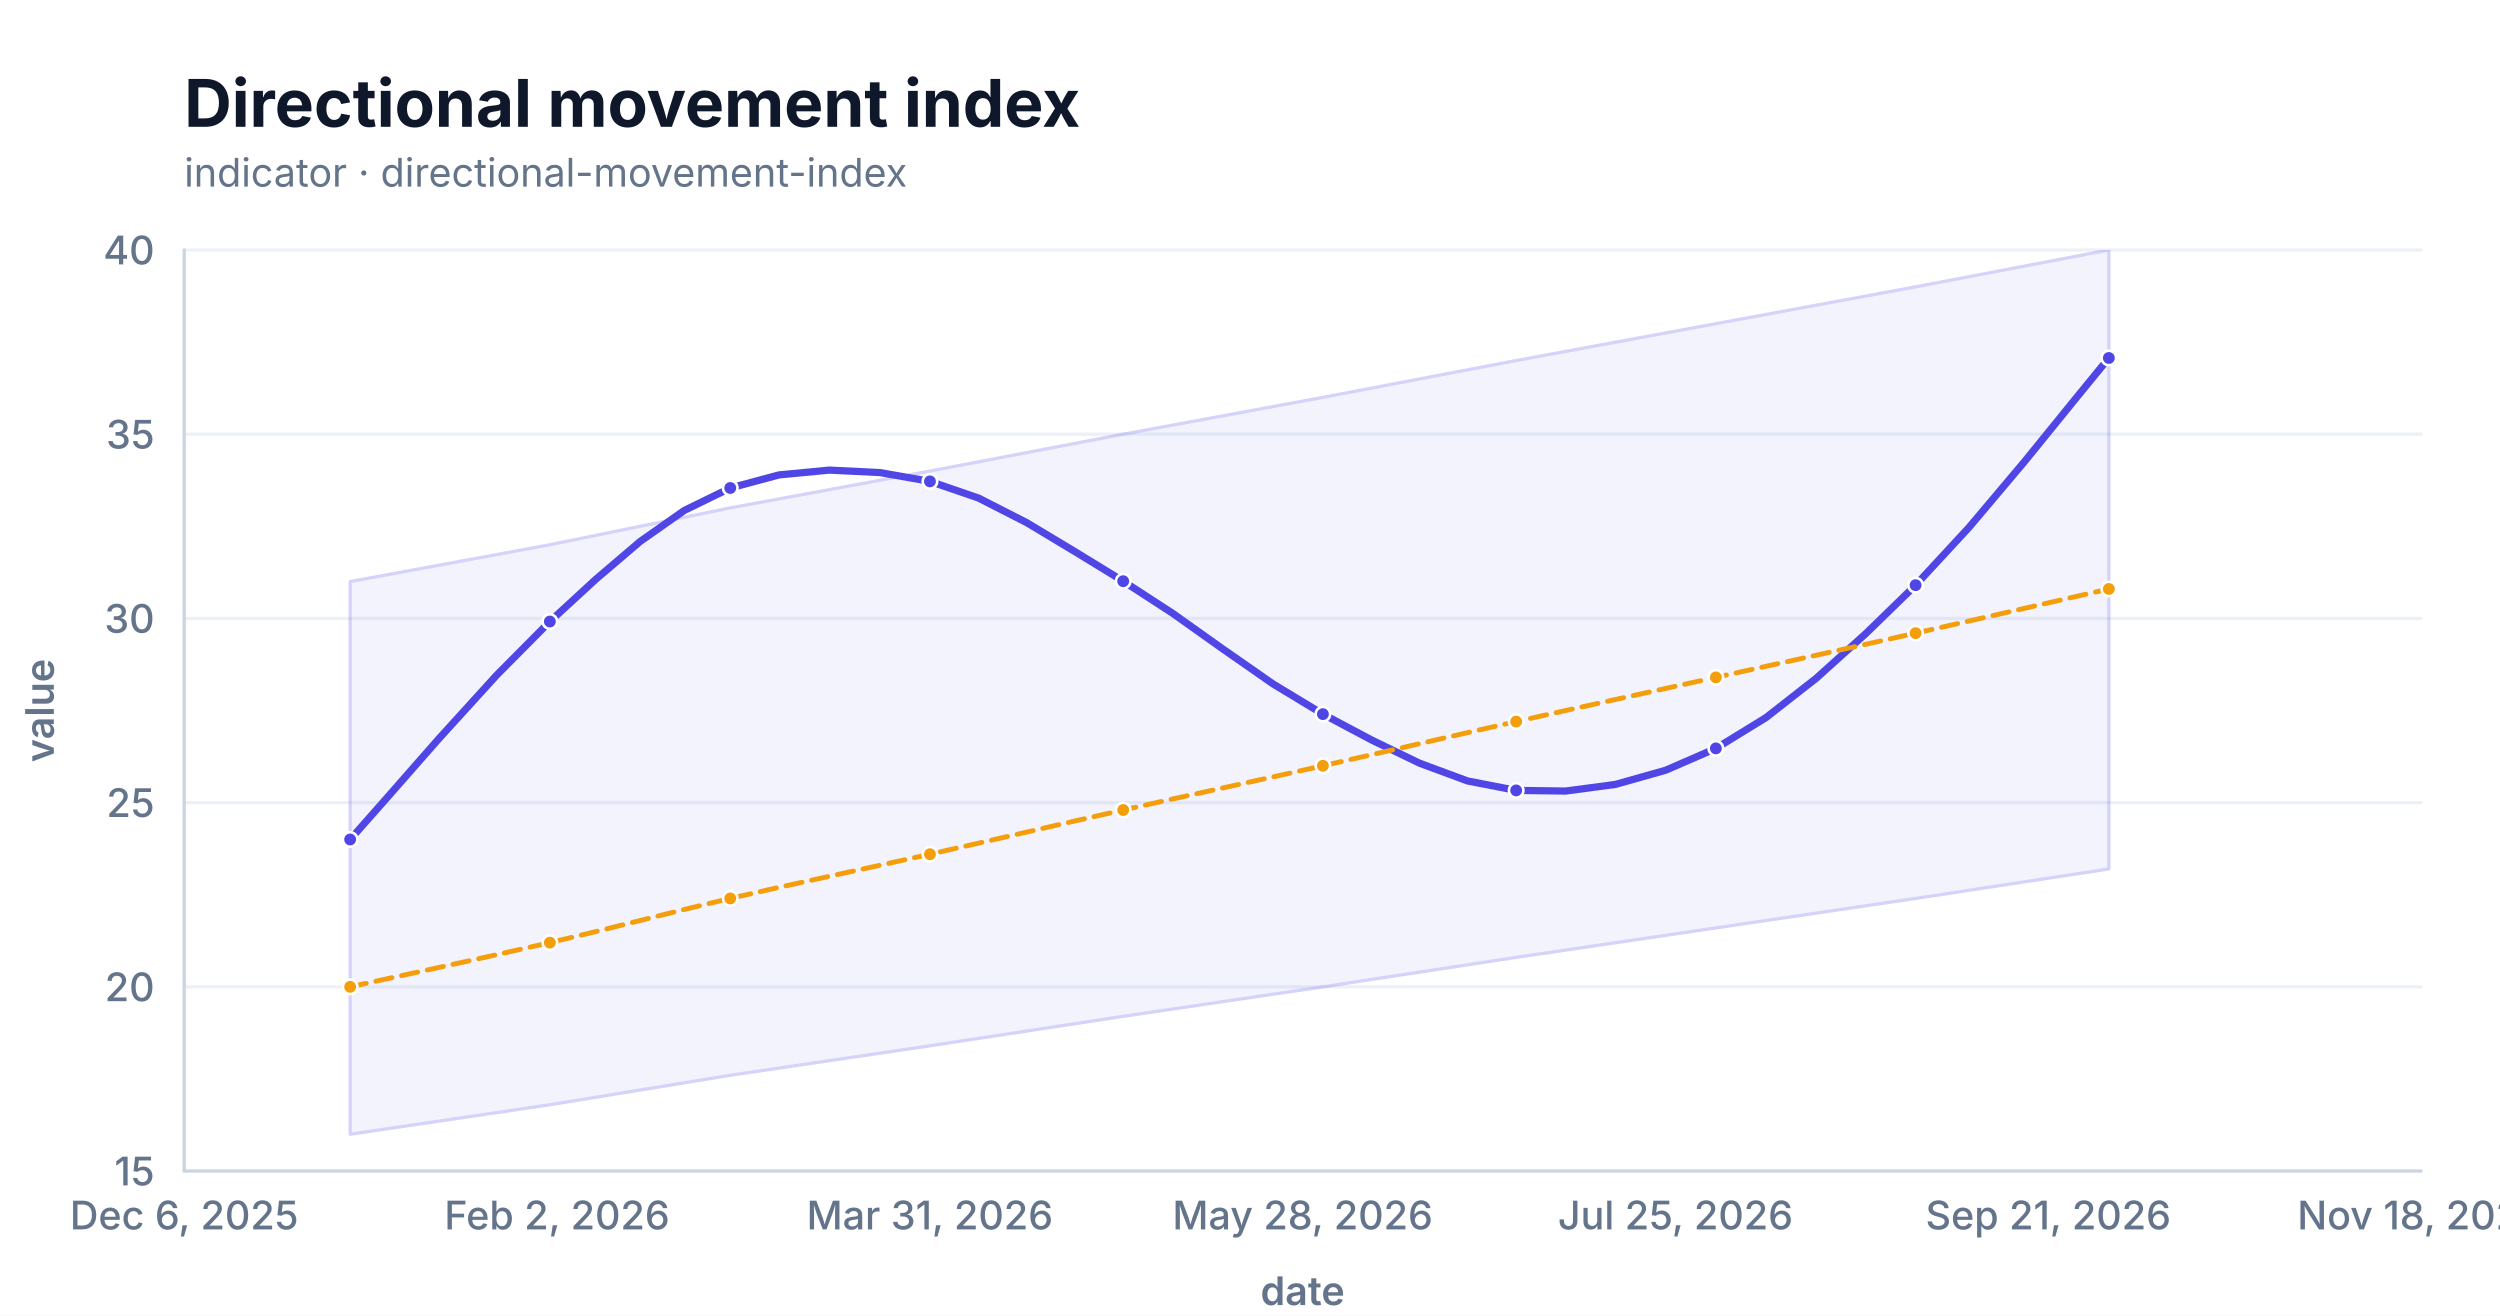
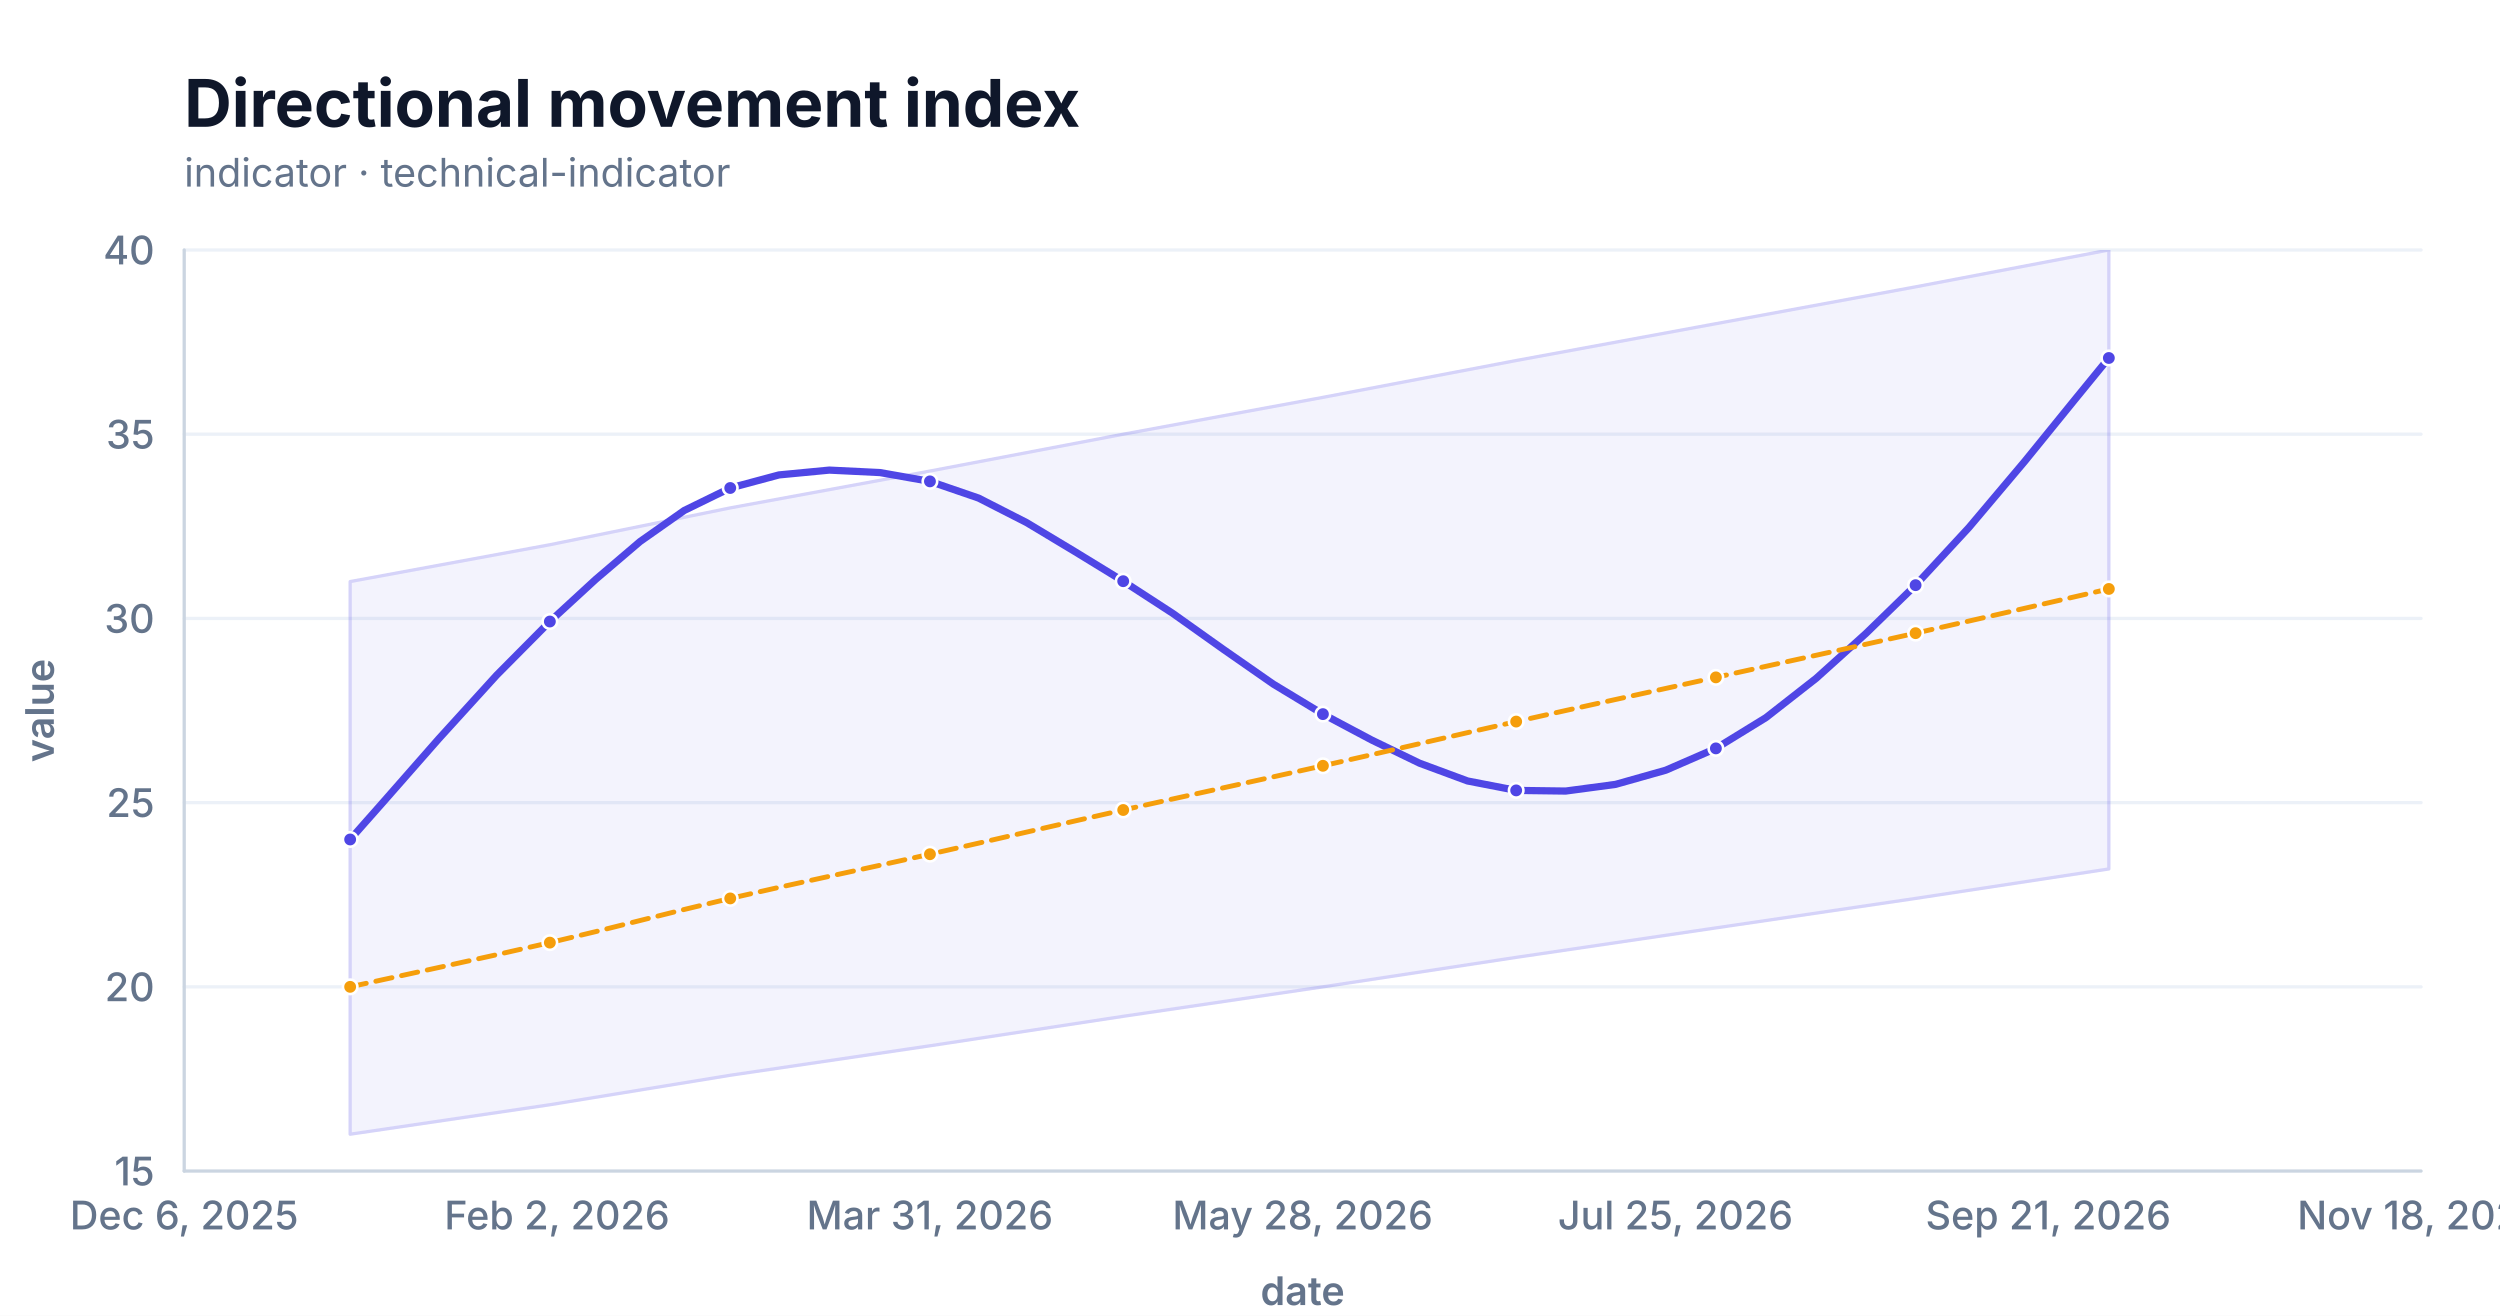
<svg xmlns="http://www.w3.org/2000/svg" width="760" height="400" viewBox="0 0 760 400" role="img" aria-labelledby="title description">
  <defs>
    <clipPath id="clip-1">
      <rect x="56" y="76" width="680" height="280" />
    </clipPath>
  </defs>
  <rect width="100%" height="100%" fill="#ffffff" />
  <g data-scene-node="scene:root">
    <line data-scene-node="axis-y:grid:1" opacity="0.82" x1="56" y1="300" x2="736" y2="300" fill="none" stroke="#e8eef6" stroke-width="1" stroke-linecap="round" />
    <line data-scene-node="axis-y:grid:2" opacity="0.82" x1="56" y1="244" x2="736" y2="244" fill="none" stroke="#e8eef6" stroke-width="1" stroke-linecap="round" />
    <line data-scene-node="axis-y:grid:3" opacity="0.82" x1="56" y1="188" x2="736" y2="188" fill="none" stroke="#e8eef6" stroke-width="1" stroke-linecap="round" />
    <line data-scene-node="axis-y:grid:4" opacity="0.82" x1="56" y1="132" x2="736" y2="132" fill="none" stroke="#e8eef6" stroke-width="1" stroke-linecap="round" />
    <line data-scene-node="axis-y:grid:5" opacity="0.82" x1="56" y1="76" x2="736" y2="76" fill="none" stroke="#e8eef6" stroke-width="1" stroke-linecap="round" />
    <g data-scene-node="layer-0:group" clip-path="url(#clip-1)">
      <path data-scene-node="layer-0:indicator-band" opacity="0.24" d="M 106.447 176.8 L 167.157 165.6 L 221.993 154.4 L 282.703 143.2 L 341.455 132 L 402.165 120.8 L 460.917 109.6 L 521.628 98.4 L 582.338 87.2 L 641.09 76 L 641.09 264.16 L 582.338 273.12 L 521.628 282.08 L 460.917 291.04 L 402.165 300 L 341.455 308.96 L 282.703 317.92 L 221.993 326.88 L 167.157 335.84 L 106.447 344.8 Z" fill="#4f46e547" stroke="#4f46e5" stroke-width="1" stroke-linejoin="round" />
      <path data-scene-node="layer-0:indicator-line:0" d="M 106.447 255.2 L 117.494 242.693 L 133.375 224.609 L 150.97 205.257 L 167.157 188.944 L 181.142 176.087 L 194.575 164.632 L 208.008 155.184 L 221.993 148.35 L 236.803 144.376 L 252.103 142.911 L 267.525 143.663 L 282.703 146.34 L 297.483 151.415 L 312.079 158.861 L 326.675 167.632 L 341.455 176.684 L 356.541 186.483 L 371.81 197.336 L 387.08 207.966 L 402.165 217.094 L 416.945 224.944 L 431.541 232.011 L 446.138 237.416 L 460.917 240.281 L 475.957 240.481 L 491.15 238.446 L 506.404 234.137 L 521.628 227.51 L 536.851 218.152 L 552.105 206.219 L 567.298 192.527 L 582.338 177.892 L 598.541 160.375 L 615.509 140.259 L 630.579 121.695 L 641.09 108.829" fill="none" stroke="#4f46e5" stroke-width="2.2" stroke-linecap="round" stroke-linejoin="round" />
      <circle data-scene-node="layer-0:indicator-point:0:0" cx="106.447" cy="255.2" r="2.2" fill="#4f46e5" stroke="#ffffff" stroke-width="0.8" />
      <circle data-scene-node="layer-0:indicator-point:0:1" cx="167.157" cy="188.944" r="2.2" fill="#4f46e5" stroke="#ffffff" stroke-width="0.8" />
      <circle data-scene-node="layer-0:indicator-point:0:2" cx="221.993" cy="148.35" r="2.2" fill="#4f46e5" stroke="#ffffff" stroke-width="0.8" />
      <circle data-scene-node="layer-0:indicator-point:0:3" cx="282.703" cy="146.34" r="2.2" fill="#4f46e5" stroke="#ffffff" stroke-width="0.8" />
      <circle data-scene-node="layer-0:indicator-point:0:4" cx="341.455" cy="176.684" r="2.2" fill="#4f46e5" stroke="#ffffff" stroke-width="0.8" />
      <circle data-scene-node="layer-0:indicator-point:0:5" cx="402.165" cy="217.094" r="2.2" fill="#4f46e5" stroke="#ffffff" stroke-width="0.8" />
      <circle data-scene-node="layer-0:indicator-point:0:6" cx="460.917" cy="240.281" r="2.2" fill="#4f46e5" stroke="#ffffff" stroke-width="0.8" />
      <circle data-scene-node="layer-0:indicator-point:0:7" cx="521.628" cy="227.51" r="2.2" fill="#4f46e5" stroke="#ffffff" stroke-width="0.8" />
      <circle data-scene-node="layer-0:indicator-point:0:8" cx="582.338" cy="177.892" r="2.2" fill="#4f46e5" stroke="#ffffff" stroke-width="0.8" />
      <circle data-scene-node="layer-0:indicator-point:0:9" cx="641.09" cy="108.829" r="2.2" fill="#4f46e5" stroke="#ffffff" stroke-width="0.8" />
      <path data-scene-node="layer-0:indicator-line:1" d="M 106.447 300 L 117.494 297.585 L 133.375 294.12 L 150.97 290.235 L 167.157 286.56 L 181.142 283.2 L 194.575 279.84 L 208.008 276.48 L 221.993 273.12 L 236.803 269.76 L 252.103 266.4 L 267.525 263.04 L 282.703 259.68 L 297.483 256.32 L 312.079 252.96 L 326.675 249.6 L 341.455 246.24 L 356.541 242.88 L 371.81 239.52 L 387.08 236.16 L 402.165 232.8 L 416.945 229.44 L 431.541 226.08 L 446.138 222.72 L 460.917 219.36 L 475.957 216 L 491.15 212.64 L 506.404 209.28 L 521.628 205.92 L 536.851 202.56 L 552.105 199.2 L 567.298 195.84 L 582.338 192.48 L 598.541 188.805 L 615.509 184.92 L 630.579 181.455 L 641.09 179.04" fill="none" stroke="#f59e0b" stroke-width="1.5" stroke-dasharray="5 3" stroke-linecap="round" stroke-linejoin="round" />
      <circle data-scene-node="layer-0:indicator-point:1:0" cx="106.447" cy="300" r="2.2" fill="#f59e0b" stroke="#ffffff" stroke-width="0.8" />
      <circle data-scene-node="layer-0:indicator-point:1:1" cx="167.157" cy="286.56" r="2.2" fill="#f59e0b" stroke="#ffffff" stroke-width="0.8" />
      <circle data-scene-node="layer-0:indicator-point:1:2" cx="221.993" cy="273.12" r="2.2" fill="#f59e0b" stroke="#ffffff" stroke-width="0.8" />
      <circle data-scene-node="layer-0:indicator-point:1:3" cx="282.703" cy="259.68" r="2.2" fill="#f59e0b" stroke="#ffffff" stroke-width="0.8" />
      <circle data-scene-node="layer-0:indicator-point:1:4" cx="341.455" cy="246.24" r="2.2" fill="#f59e0b" stroke="#ffffff" stroke-width="0.8" />
      <circle data-scene-node="layer-0:indicator-point:1:5" cx="402.165" cy="232.8" r="2.2" fill="#f59e0b" stroke="#ffffff" stroke-width="0.8" />
      <circle data-scene-node="layer-0:indicator-point:1:6" cx="460.917" cy="219.36" r="2.2" fill="#f59e0b" stroke="#ffffff" stroke-width="0.8" />
      <circle data-scene-node="layer-0:indicator-point:1:7" cx="521.628" cy="205.92" r="2.2" fill="#f59e0b" stroke="#ffffff" stroke-width="0.8" />
      <circle data-scene-node="layer-0:indicator-point:1:8" cx="582.338" cy="192.48" r="2.2" fill="#f59e0b" stroke="#ffffff" stroke-width="0.8" />
      <circle data-scene-node="layer-0:indicator-point:1:9" cx="641.09" cy="179.04" r="2.2" fill="#f59e0b" stroke="#ffffff" stroke-width="0.8" />
    </g>
    <line data-scene-node="axis-x:line" x1="56" y1="356" x2="736" y2="356" fill="none" stroke="#cbd5e1" stroke-width="1" stroke-linecap="round" />
    <line data-scene-node="axis-y:line" x1="56" y1="76" x2="56" y2="356" fill="none" stroke="#cbd5e1" stroke-width="1" stroke-linecap="round" />
    <text data-scene-node="axis-x:label:0" x="56" y="365" fill="#64748b" font-family="Inter, ui-sans-serif, system-ui, -apple-system, BlinkMacSystemFont, &quot;Segoe UI&quot;, sans-serif" font-size="12" font-weight="500" text-anchor="middle" dominant-baseline="text-before-edge">Dec 6, 2025</text>
    <text data-scene-node="axis-x:label:1" x="169.333" y="365" fill="#64748b" font-family="Inter, ui-sans-serif, system-ui, -apple-system, BlinkMacSystemFont, &quot;Segoe UI&quot;, sans-serif" font-size="12" font-weight="500" text-anchor="middle" dominant-baseline="text-before-edge">Feb 2, 2026</text>
    <text data-scene-node="axis-x:label:2" x="282.667" y="365" fill="#64748b" font-family="Inter, ui-sans-serif, system-ui, -apple-system, BlinkMacSystemFont, &quot;Segoe UI&quot;, sans-serif" font-size="12" font-weight="500" text-anchor="middle" dominant-baseline="text-before-edge">Mar 31, 2026</text>
    <text data-scene-node="axis-x:label:3" x="396" y="365" fill="#64748b" font-family="Inter, ui-sans-serif, system-ui, -apple-system, BlinkMacSystemFont, &quot;Segoe UI&quot;, sans-serif" font-size="12" font-weight="500" text-anchor="middle" dominant-baseline="text-before-edge">May 28, 2026</text>
    <text data-scene-node="axis-x:label:4" x="509.333" y="365" fill="#64748b" font-family="Inter, ui-sans-serif, system-ui, -apple-system, BlinkMacSystemFont, &quot;Segoe UI&quot;, sans-serif" font-size="12" font-weight="500" text-anchor="middle" dominant-baseline="text-before-edge">Jul 25, 2026</text>
    <text data-scene-node="axis-x:label:5" x="622.667" y="365" fill="#64748b" font-family="Inter, ui-sans-serif, system-ui, -apple-system, BlinkMacSystemFont, &quot;Segoe UI&quot;, sans-serif" font-size="12" font-weight="500" text-anchor="middle" dominant-baseline="text-before-edge">Sep 21, 2026</text>
    <text data-scene-node="axis-x:label:6" x="736" y="365" fill="#64748b" font-family="Inter, ui-sans-serif, system-ui, -apple-system, BlinkMacSystemFont, &quot;Segoe UI&quot;, sans-serif" font-size="12" font-weight="500" text-anchor="middle" dominant-baseline="text-before-edge">Nov 18, 2026</text>
    <text data-scene-node="axis-x:title" x="396" y="388" fill="#64748b" font-family="Inter, ui-sans-serif, system-ui, -apple-system, BlinkMacSystemFont, &quot;Segoe UI&quot;, sans-serif" font-size="12" font-weight="600" text-anchor="middle" dominant-baseline="text-before-edge">date</text>
    <text data-scene-node="axis-y:label:0" x="47" y="356" fill="#64748b" font-family="Inter, ui-sans-serif, system-ui, -apple-system, BlinkMacSystemFont, &quot;Segoe UI&quot;, sans-serif" font-size="12" font-weight="500" text-anchor="end" dominant-baseline="central">15</text>
    <text data-scene-node="axis-y:label:1" x="47" y="300" fill="#64748b" font-family="Inter, ui-sans-serif, system-ui, -apple-system, BlinkMacSystemFont, &quot;Segoe UI&quot;, sans-serif" font-size="12" font-weight="500" text-anchor="end" dominant-baseline="central">20</text>
    <text data-scene-node="axis-y:label:2" x="47" y="244" fill="#64748b" font-family="Inter, ui-sans-serif, system-ui, -apple-system, BlinkMacSystemFont, &quot;Segoe UI&quot;, sans-serif" font-size="12" font-weight="500" text-anchor="end" dominant-baseline="central">25</text>
    <text data-scene-node="axis-y:label:3" x="47" y="188" fill="#64748b" font-family="Inter, ui-sans-serif, system-ui, -apple-system, BlinkMacSystemFont, &quot;Segoe UI&quot;, sans-serif" font-size="12" font-weight="500" text-anchor="end" dominant-baseline="central">30</text>
    <text data-scene-node="axis-y:label:4" x="47" y="132" fill="#64748b" font-family="Inter, ui-sans-serif, system-ui, -apple-system, BlinkMacSystemFont, &quot;Segoe UI&quot;, sans-serif" font-size="12" font-weight="500" text-anchor="end" dominant-baseline="central">35</text>
    <text data-scene-node="axis-y:label:5" x="47" y="76" fill="#64748b" font-family="Inter, ui-sans-serif, system-ui, -apple-system, BlinkMacSystemFont, &quot;Segoe UI&quot;, sans-serif" font-size="12" font-weight="500" text-anchor="end" dominant-baseline="central">40</text>
    <text data-scene-node="axis-y:title" x="12" y="216" fill="#64748b" font-family="Inter, ui-sans-serif, system-ui, -apple-system, BlinkMacSystemFont, &quot;Segoe UI&quot;, sans-serif" font-size="12" font-weight="600" text-anchor="middle" dominant-baseline="central" transform="rotate(-90 12 216)">value</text>
    <text data-scene-node="chart:title" x="56" y="24" fill="#0f172a" font-family="Inter, ui-sans-serif, system-ui, -apple-system, BlinkMacSystemFont, &quot;Segoe UI&quot;, sans-serif" font-size="20" font-weight="700" text-anchor="start" dominant-baseline="text-before-edge">Directional movement index</text>
-     <text data-scene-node="chart:subtitle" x="56" y="48" fill="#64748b" font-family="Inter, ui-sans-serif, system-ui, -apple-system, BlinkMacSystemFont, &quot;Segoe UI&quot;, sans-serif" font-size="12" font-weight="400" text-anchor="start" dominant-baseline="text-before-edge">indicator · directional-movement-index</text>
+     <text data-scene-node="chart:subtitle" x="56" y="48" fill="#64748b" font-family="Inter, ui-sans-serif, system-ui, -apple-system, BlinkMacSystemFont, &quot;Segoe UI&quot;, sans-serif" font-size="12" font-weight="400" text-anchor="start" dominant-baseline="text-before-edge">indicator · technical-indicator</text>
  </g>
</svg>
